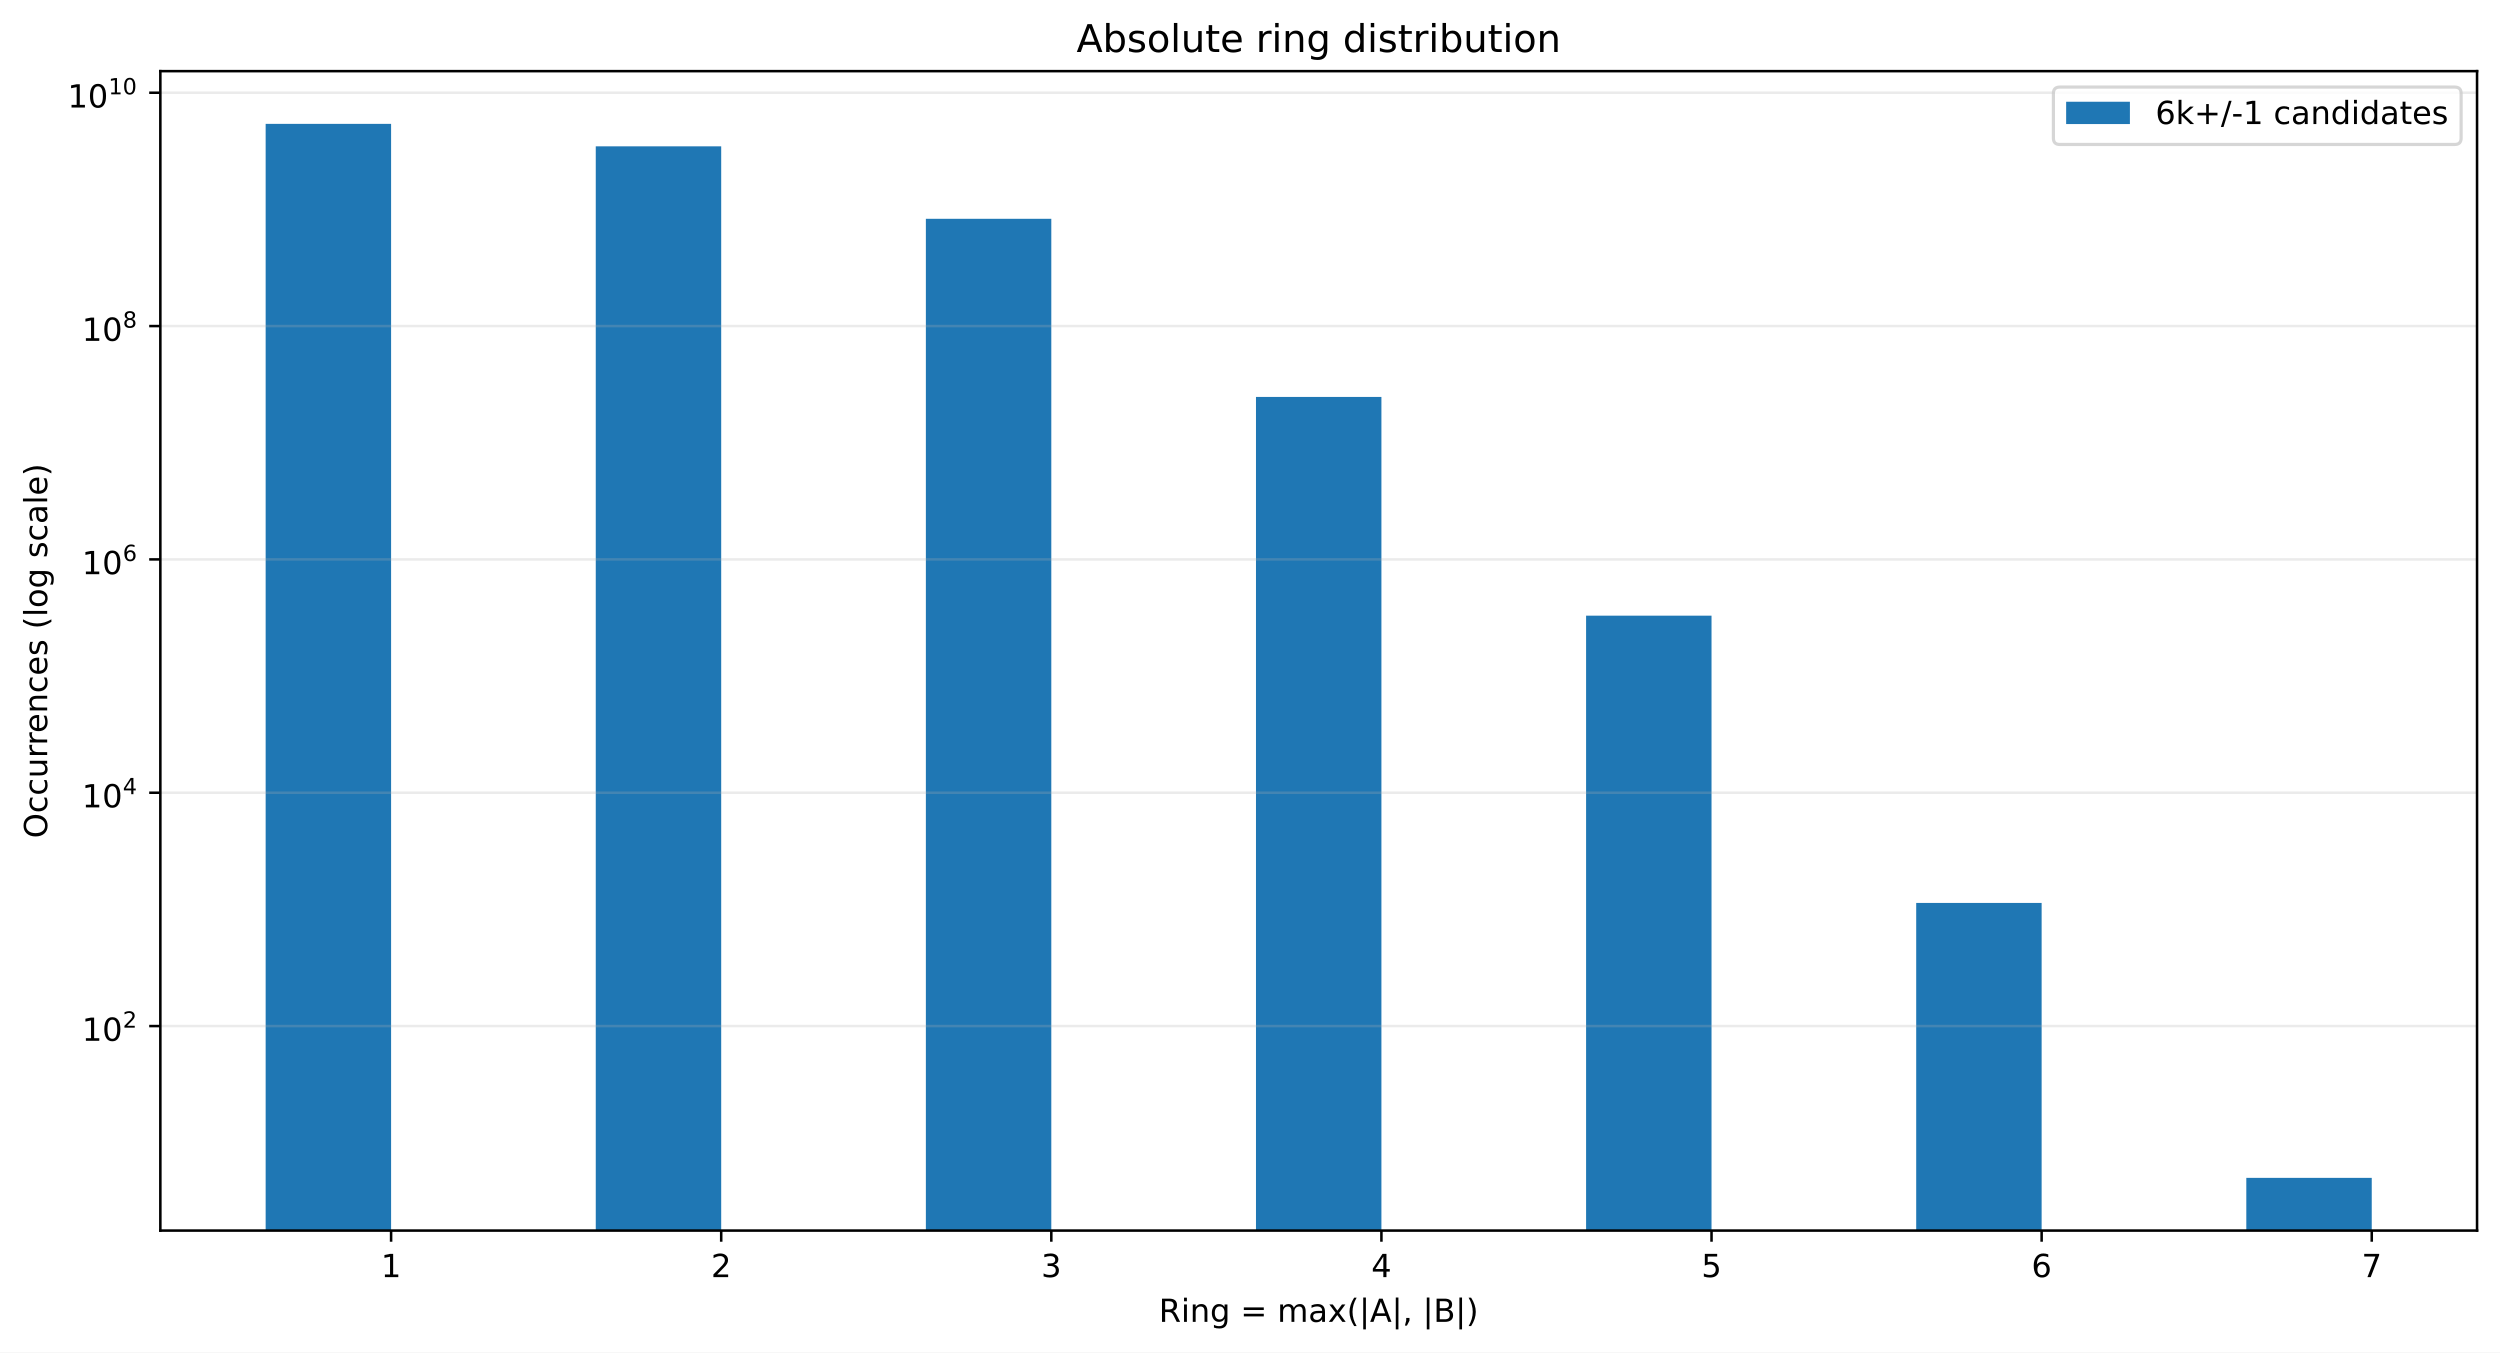
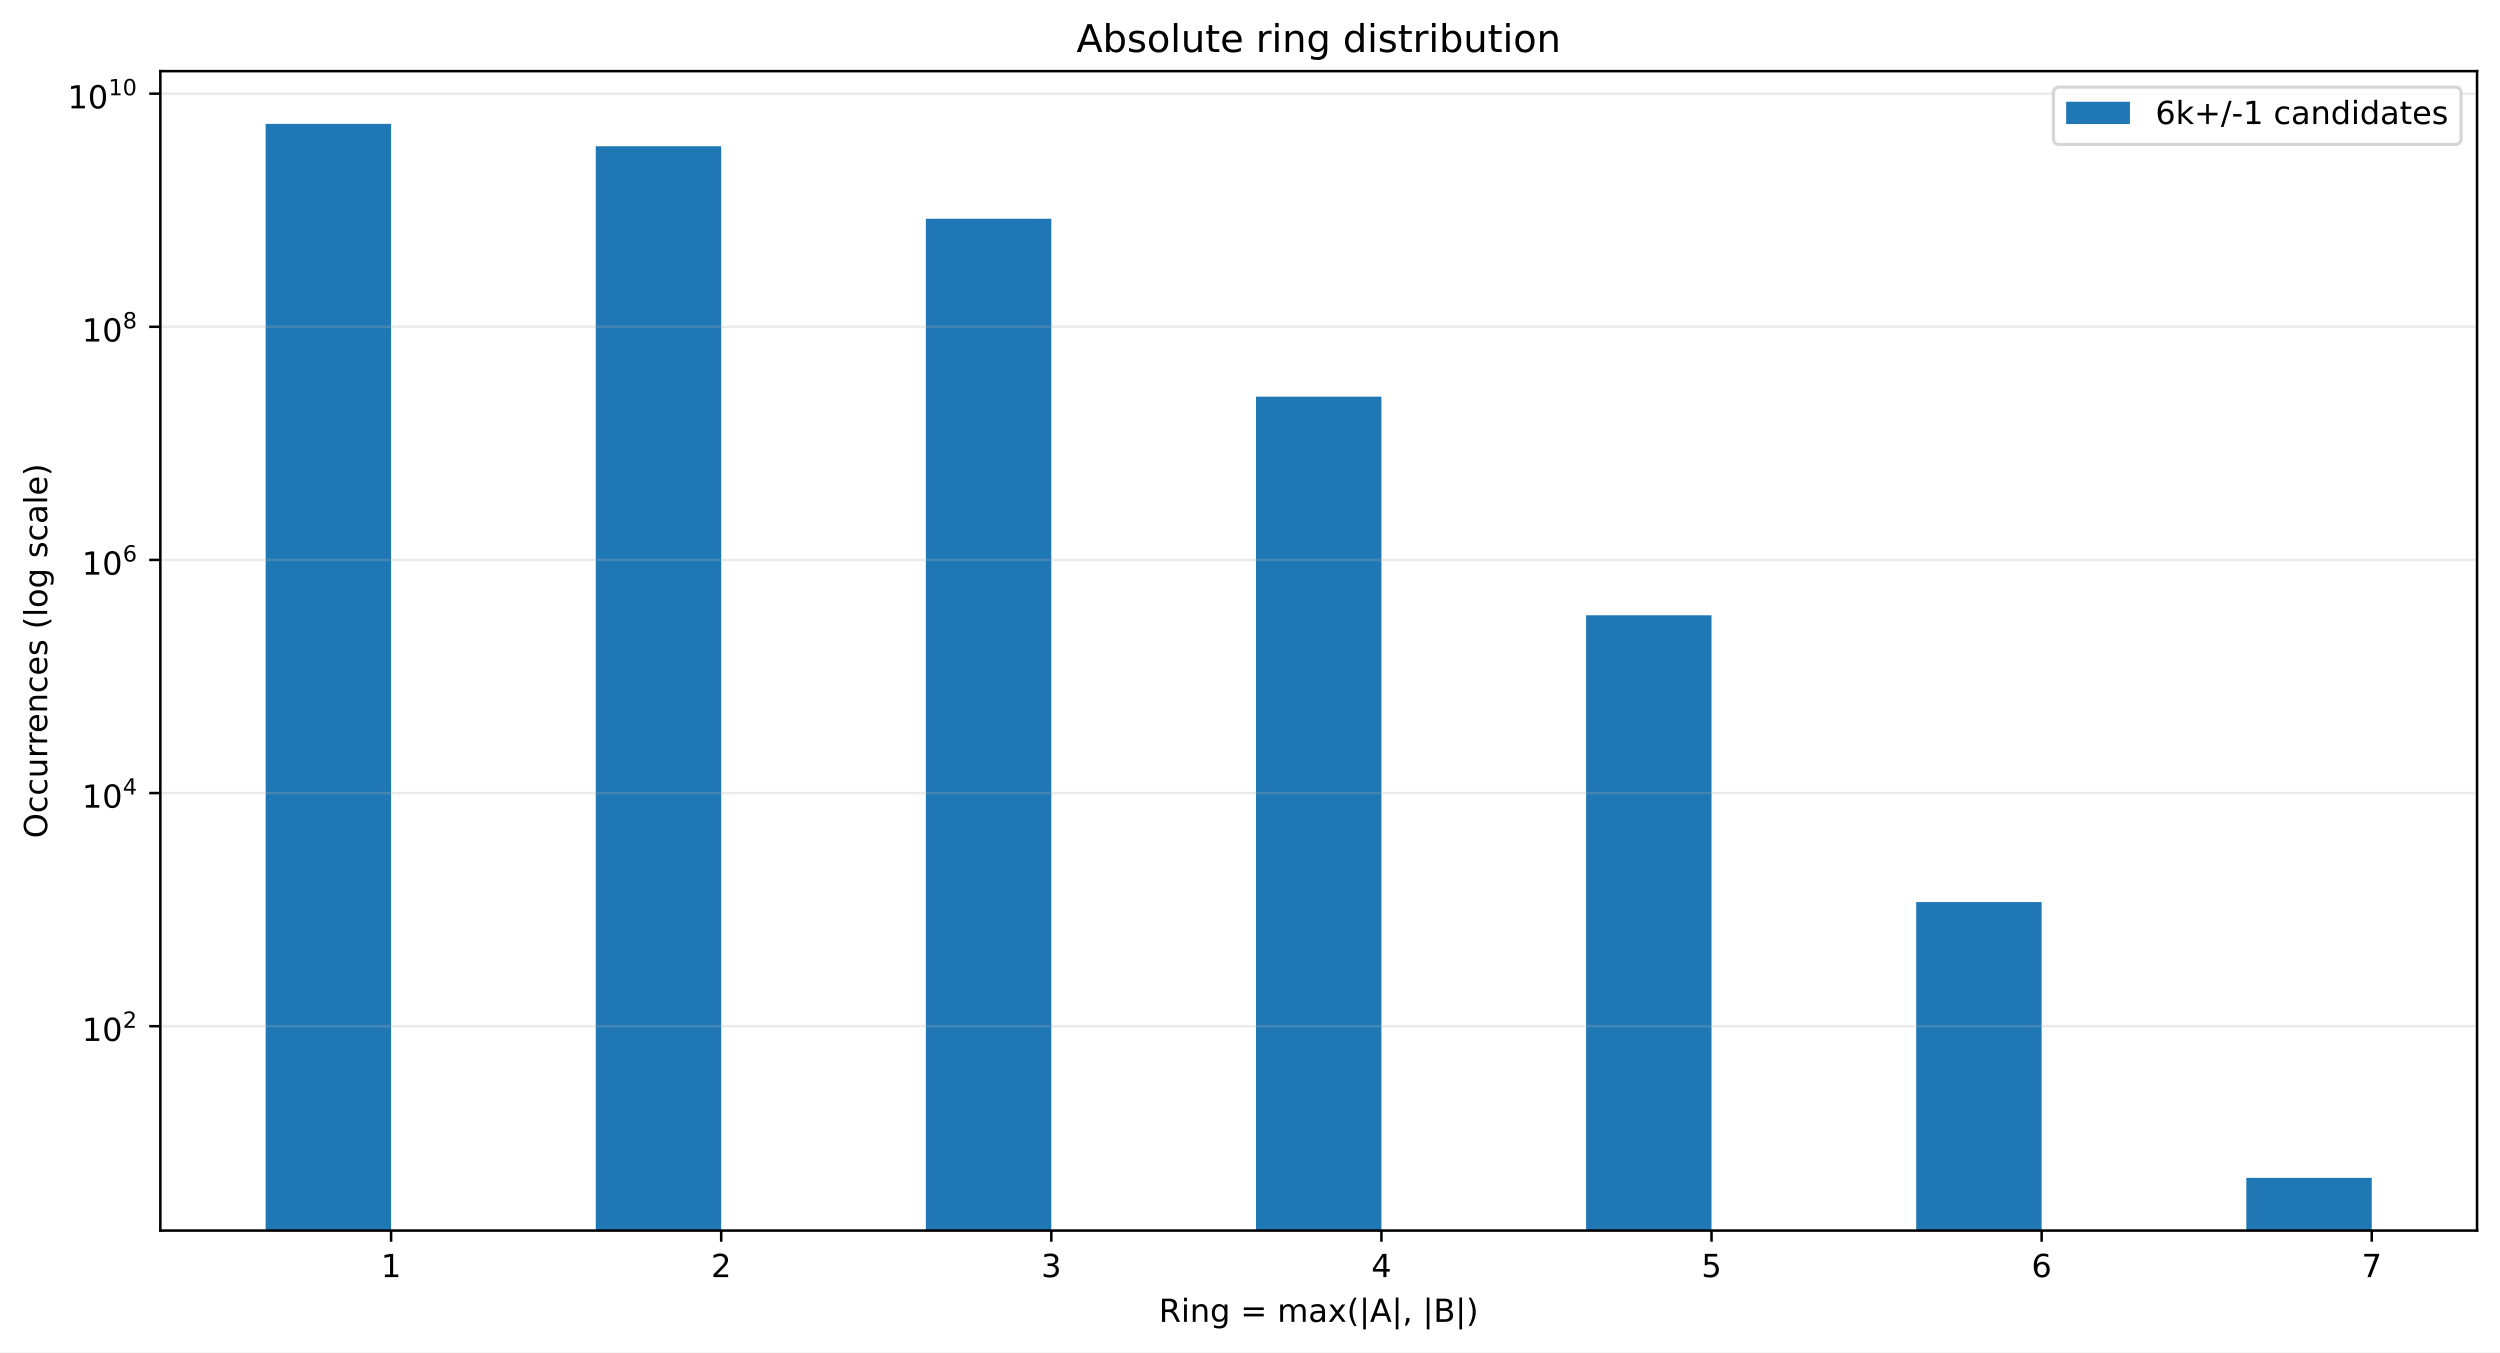
<svg xmlns="http://www.w3.org/2000/svg" xmlns:xlink="http://www.w3.org/1999/xlink" width="784.258pt" height="424.28pt" viewBox="0 0 784.258 424.28" version="1.1">
  <defs>
    <style type="text/css">*{stroke-linejoin: round; stroke-linecap: butt}</style>
  </defs>
  <g id="figure_1">
    <g id="patch_1">
      <path d="M 0 424.28  L 784.258 424.28  L 784.258 0  L 0 0  z " style="fill: #ffffff" />
    </g>
    <g id="axes_1">
      <g id="patch_2">
        <path d="M 50.301 386.036  L 777.058 386.036  L 777.058 22.318  L 50.301 22.318  z " style="fill: #ffffff" />
      </g>
      <g id="patch_3">
-         <path d="M 83.335 36993.637  L 122.687 36993.637  L 122.687 38.851  L 83.335 38.851  z " clip-path="url(#pf17347965b)" style="fill: #1f77b4" />
+         <path d="M 83.335 36962.737  L 122.687 36962.737  L 122.687 38.851  L 83.335 38.851  z " clip-path="url(#p8d87870144)" style="fill: #1f77b4" />
      </g>
      <g id="patch_4">
-         <path d="M 186.891 36993.637  L 226.243 36993.637  L 226.243 45.895  L 186.891 45.895  z " clip-path="url(#pf17347965b)" style="fill: #1f77b4" />
+         <path d="M 186.891 36962.737  L 226.243 36962.737  L 226.243 45.889  L 186.891 45.889  z " clip-path="url(#p8d87870144)" style="fill: #1f77b4" />
      </g>
      <g id="patch_5">
-         <path d="M 290.448 36993.637  L 329.799 36993.637  L 329.799 68.648  L 290.448 68.648  z " clip-path="url(#pf17347965b)" style="fill: #1f77b4" />
+         <path d="M 290.448 36962.737  L 329.799 36962.737  L 329.799 68.623  L 290.448 68.623  z " clip-path="url(#p8d87870144)" style="fill: #1f77b4" />
      </g>
      <g id="patch_6">
-         <path d="M 394.004 36993.637  L 433.355 36993.637  L 433.355 124.519  L 394.004 124.519  z " clip-path="url(#pf17347965b)" style="fill: #1f77b4" />
+         <path d="M 394.004 36962.737  L 433.355 36962.737  L 433.355 124.446  L 394.004 124.446  z " clip-path="url(#p8d87870144)" style="fill: #1f77b4" />
      </g>
      <g id="patch_7">
-         <path d="M 497.56 36993.637  L 536.912 36993.637  L 536.912 193.144  L 497.56 193.144  z " clip-path="url(#pf17347965b)" style="fill: #1f77b4" />
+         <path d="M 497.56 36962.737  L 536.912 36962.737  L 536.912 193.011  L 497.56 193.011  z " clip-path="url(#p8d87870144)" style="fill: #1f77b4" />
      </g>
      <g id="patch_8">
-         <path d="M 601.116 36993.637  L 640.468 36993.637  L 640.468 283.262  L 601.116 283.262  z " clip-path="url(#pf17347965b)" style="fill: #1f77b4" />
+         <path d="M 601.116 36962.737  L 640.468 36962.737  L 640.468 282.975  L 601.116 282.975  z " clip-path="url(#p8d87870144)" style="fill: #1f77b4" />
      </g>
      <g id="patch_9">
-         <path d="M 704.673 36993.637  L 744.024 36993.637  L 744.024 369.503  L 704.673 369.503  z " clip-path="url(#pf17347965b)" style="fill: #1f77b4" />
+         <path d="M 704.673 36962.737  L 744.024 36962.737  L 744.024 369.503  L 704.673 369.503  z " clip-path="url(#p8d87870144)" style="fill: #1f77b4" />
      </g>
      <g id="matplotlib.axis_1">
        <g id="xtick_1">
          <g id="line2d_1">
            <defs>
-               <path id="m0275ae8fc8" d="M 0 0  L 0 3.5  " style="stroke: #000000; stroke-width: 0.8" />
+               <path id="mff94acd181" d="M 0 0  L 0 3.5  " style="stroke: #000000; stroke-width: 0.8" />
            </defs>
            <g>
-               <use xlink:href="#m0275ae8fc8" x="122.687" y="386.036" style="stroke: #000000; stroke-width: 0.8" />
+               <use xlink:href="#mff94acd181" x="122.687" y="386.036" style="stroke: #000000; stroke-width: 0.8" />
            </g>
          </g>
          <g id="text_1">
            <g transform="translate(119.5053 400.6334) scale(0.1 -0.1)">
              <defs>
                <path id="DejaVuSans-14" d="M 794 531  L 1825 531  L 1825 4091  L 703 3866  L 703 4441  L 1819 4666  L 2450 4666  L 2450 531  L 3481 531  L 3481 0  L 794 0  L 794 531  z " transform="scale(0.015625)" />
              </defs>
              <use xlink:href="#DejaVuSans-14" />
            </g>
          </g>
        </g>
        <g id="xtick_2">
          <g id="line2d_2">
            <g>
-               <use xlink:href="#m0275ae8fc8" x="226.243" y="386.036" style="stroke: #000000; stroke-width: 0.8" />
+               <use xlink:href="#mff94acd181" x="226.243" y="386.036" style="stroke: #000000; stroke-width: 0.8" />
            </g>
          </g>
          <g id="text_2">
            <g transform="translate(223.0616 400.6334) scale(0.1 -0.1)">
              <defs>
                <path id="DejaVuSans-15" d="M 1228 531  L 3431 531  L 3431 0  L 469 0  L 469 531  Q 828 903 1448 1529  Q 2069 2156 2228 2338  Q 2531 2678 2651 2914  Q 2772 3150 2772 3378  Q 2772 3750 2511 3984  Q 2250 4219 1831 4219  Q 1534 4219 1204 4116  Q 875 4013 500 3803  L 500 4441  Q 881 4594 1212 4672  Q 1544 4750 1819 4750  Q 2544 4750 2975 4387  Q 3406 4025 3406 3419  Q 3406 3131 3298 2873  Q 3191 2616 2906 2266  Q 2828 2175 2409 1742  Q 1991 1309 1228 531  z " transform="scale(0.015625)" />
              </defs>
              <use xlink:href="#DejaVuSans-15" />
            </g>
          </g>
        </g>
        <g id="xtick_3">
          <g id="line2d_3">
            <g>
-               <use xlink:href="#m0275ae8fc8" x="329.799" y="386.036" style="stroke: #000000; stroke-width: 0.8" />
+               <use xlink:href="#mff94acd181" x="329.799" y="386.036" style="stroke: #000000; stroke-width: 0.8" />
            </g>
          </g>
          <g id="text_3">
            <g transform="translate(326.6178 400.6334) scale(0.1 -0.1)">
              <defs>
                <path id="DejaVuSans-16" d="M 2597 2516  Q 3050 2419 3304 2112  Q 3559 1806 3559 1356  Q 3559 666 3084 287  Q 2609 -91 1734 -91  Q 1441 -91 1130 -33  Q 819 25 488 141  L 488 750  Q 750 597 1062 519  Q 1375 441 1716 441  Q 2309 441 2620 675  Q 2931 909 2931 1356  Q 2931 1769 2642 2001  Q 2353 2234 1838 2234  L 1294 2234  L 1294 2753  L 1863 2753  Q 2328 2753 2575 2939  Q 2822 3125 2822 3475  Q 2822 3834 2567 4026  Q 2313 4219 1838 4219  Q 1578 4219 1281 4162  Q 984 4106 628 3988  L 628 4550  Q 988 4650 1302 4700  Q 1616 4750 1894 4750  Q 2613 4750 3031 4423  Q 3450 4097 3450 3541  Q 3450 3153 3228 2886  Q 3006 2619 2597 2516  z " transform="scale(0.015625)" />
              </defs>
              <use xlink:href="#DejaVuSans-16" />
            </g>
          </g>
        </g>
        <g id="xtick_4">
          <g id="line2d_4">
            <g>
-               <use xlink:href="#m0275ae8fc8" x="433.355" y="386.036" style="stroke: #000000; stroke-width: 0.8" />
+               <use xlink:href="#mff94acd181" x="433.355" y="386.036" style="stroke: #000000; stroke-width: 0.8" />
            </g>
          </g>
          <g id="text_4">
            <g transform="translate(430.174 400.6334) scale(0.1 -0.1)">
              <defs>
                <path id="DejaVuSans-17" d="M 2419 4116  L 825 1625  L 2419 1625  L 2419 4116  z M 2253 4666  L 3047 4666  L 3047 1625  L 3713 1625  L 3713 1100  L 3047 1100  L 3047 0  L 2419 0  L 2419 1100  L 313 1100  L 313 1709  L 2253 4666  z " transform="scale(0.015625)" />
              </defs>
              <use xlink:href="#DejaVuSans-17" />
            </g>
          </g>
        </g>
        <g id="xtick_5">
          <g id="line2d_5">
            <g>
-               <use xlink:href="#m0275ae8fc8" x="536.912" y="386.036" style="stroke: #000000; stroke-width: 0.8" />
+               <use xlink:href="#mff94acd181" x="536.912" y="386.036" style="stroke: #000000; stroke-width: 0.8" />
            </g>
          </g>
          <g id="text_5">
            <g transform="translate(533.7303 400.6334) scale(0.1 -0.1)">
              <defs>
                <path id="DejaVuSans-18" d="M 691 4666  L 3169 4666  L 3169 4134  L 1269 4134  L 1269 2991  Q 1406 3038 1543 3061  Q 1681 3084 1819 3084  Q 2600 3084 3056 2656  Q 3513 2228 3513 1497  Q 3513 744 3044 326  Q 2575 -91 1722 -91  Q 1428 -91 1123 -41  Q 819 9 494 109  L 494 744  Q 775 591 1075 516  Q 1375 441 1709 441  Q 2250 441 2565 725  Q 2881 1009 2881 1497  Q 2881 1984 2565 2268  Q 2250 2553 1709 2553  Q 1456 2553 1204 2497  Q 953 2441 691 2322  L 691 4666  z " transform="scale(0.015625)" />
              </defs>
              <use xlink:href="#DejaVuSans-18" />
            </g>
          </g>
        </g>
        <g id="xtick_6">
          <g id="line2d_6">
            <g>
-               <use xlink:href="#m0275ae8fc8" x="640.468" y="386.036" style="stroke: #000000; stroke-width: 0.8" />
+               <use xlink:href="#mff94acd181" x="640.468" y="386.036" style="stroke: #000000; stroke-width: 0.8" />
            </g>
          </g>
          <g id="text_6">
            <g transform="translate(637.2865 400.6334) scale(0.1 -0.1)">
              <defs>
                <path id="DejaVuSans-19" d="M 2113 2584  Q 1688 2584 1439 2293  Q 1191 2003 1191 1497  Q 1191 994 1439 701  Q 1688 409 2113 409  Q 2538 409 2786 701  Q 3034 994 3034 1497  Q 3034 2003 2786 2293  Q 2538 2584 2113 2584  z M 3366 4563  L 3366 3988  Q 3128 4100 2886 4159  Q 2644 4219 2406 4219  Q 1781 4219 1451 3797  Q 1122 3375 1075 2522  Q 1259 2794 1537 2939  Q 1816 3084 2150 3084  Q 2853 3084 3261 2657  Q 3669 2231 3669 1497  Q 3669 778 3244 343  Q 2819 -91 2113 -91  Q 1303 -91 875 529  Q 447 1150 447 2328  Q 447 3434 972 4092  Q 1497 4750 2381 4750  Q 2619 4750 2861 4703  Q 3103 4656 3366 4563  z " transform="scale(0.015625)" />
              </defs>
              <use xlink:href="#DejaVuSans-19" />
            </g>
          </g>
        </g>
        <g id="xtick_7">
          <g id="line2d_7">
            <g>
-               <use xlink:href="#m0275ae8fc8" x="744.024" y="386.036" style="stroke: #000000; stroke-width: 0.8" />
+               <use xlink:href="#mff94acd181" x="744.024" y="386.036" style="stroke: #000000; stroke-width: 0.8" />
            </g>
          </g>
          <g id="text_7">
            <g transform="translate(740.8427 400.6334) scale(0.1 -0.1)">
              <defs>
                <path id="DejaVuSans-1a" d="M 525 4666  L 3525 4666  L 3525 4397  L 1831 0  L 1172 0  L 2766 4134  L 525 4134  L 525 4666  z " transform="scale(0.015625)" />
              </defs>
              <use xlink:href="#DejaVuSans-1a" />
            </g>
          </g>
        </g>
        <g id="text_8">
          <g transform="translate(363.5437 414.678) scale(0.1 -0.1)">
            <defs>
              <path id="DejaVuSans-35" d="M 2841 2188  Q 3044 2119 3236 1894  Q 3428 1669 3622 1275  L 4263 0  L 3584 0  L 2988 1197  Q 2756 1666 2539 1819  Q 2322 1972 1947 1972  L 1259 1972  L 1259 0  L 628 0  L 628 4666  L 2053 4666  Q 2853 4666 3247 4331  Q 3641 3997 3641 3322  Q 3641 2881 3436 2590  Q 3231 2300 2841 2188  z M 1259 4147  L 1259 2491  L 2053 2491  Q 2509 2491 2742 2702  Q 2975 2913 2975 3322  Q 2975 3731 2742 3939  Q 2509 4147 2053 4147  L 1259 4147  z " transform="scale(0.015625)" />
              <path id="DejaVuSans-4c" d="M 603 3500  L 1178 3500  L 1178 0  L 603 0  L 603 3500  z M 603 4863  L 1178 4863  L 1178 4134  L 603 4134  L 603 4863  z " transform="scale(0.015625)" />
              <path id="DejaVuSans-51" d="M 3513 2113  L 3513 0  L 2938 0  L 2938 2094  Q 2938 2591 2744 2837  Q 2550 3084 2163 3084  Q 1697 3084 1428 2787  Q 1159 2491 1159 1978  L 1159 0  L 581 0  L 581 3500  L 1159 3500  L 1159 2956  Q 1366 3272 1645 3428  Q 1925 3584 2291 3584  Q 2894 3584 3203 3211  Q 3513 2838 3513 2113  z " transform="scale(0.015625)" />
              <path id="DejaVuSans-4a" d="M 2906 1791  Q 2906 2416 2648 2759  Q 2391 3103 1925 3103  Q 1463 3103 1205 2759  Q 947 2416 947 1791  Q 947 1169 1205 825  Q 1463 481 1925 481  Q 2391 481 2648 825  Q 2906 1169 2906 1791  z M 3481 434  Q 3481 -459 3084 -895  Q 2688 -1331 1869 -1331  Q 1566 -1331 1297 -1286  Q 1028 -1241 775 -1147  L 775 -588  Q 1028 -725 1275 -790  Q 1522 -856 1778 -856  Q 2344 -856 2625 -561  Q 2906 -266 2906 331  L 2906 616  Q 2728 306 2450 153  Q 2172 0 1784 0  Q 1141 0 747 490  Q 353 981 353 1791  Q 353 2603 747 3093  Q 1141 3584 1784 3584  Q 2172 3584 2450 3431  Q 2728 3278 2906 2969  L 2906 3500  L 3481 3500  L 3481 434  z " transform="scale(0.015625)" />
              <path id="DejaVuSans-3" transform="scale(0.015625)" />
              <path id="DejaVuSans-20" d="M 678 2906  L 4684 2906  L 4684 2381  L 678 2381  L 678 2906  z M 678 1631  L 4684 1631  L 4684 1100  L 678 1100  L 678 1631  z " transform="scale(0.015625)" />
              <path id="DejaVuSans-50" d="M 3328 2828  Q 3544 3216 3844 3400  Q 4144 3584 4550 3584  Q 5097 3584 5394 3201  Q 5691 2819 5691 2113  L 5691 0  L 5113 0  L 5113 2094  Q 5113 2597 4934 2840  Q 4756 3084 4391 3084  Q 3944 3084 3684 2787  Q 3425 2491 3425 1978  L 3425 0  L 2847 0  L 2847 2094  Q 2847 2600 2669 2842  Q 2491 3084 2119 3084  Q 1678 3084 1418 2786  Q 1159 2488 1159 1978  L 1159 0  L 581 0  L 581 3500  L 1159 3500  L 1159 2956  Q 1356 3278 1631 3431  Q 1906 3584 2284 3584  Q 2666 3584 2933 3390  Q 3200 3197 3328 2828  z " transform="scale(0.015625)" />
              <path id="DejaVuSans-44" d="M 2194 1759  Q 1497 1759 1228 1600  Q 959 1441 959 1056  Q 959 750 1161 570  Q 1363 391 1709 391  Q 2188 391 2477 730  Q 2766 1069 2766 1631  L 2766 1759  L 2194 1759  z M 3341 1997  L 3341 0  L 2766 0  L 2766 531  Q 2569 213 2275 61  Q 1981 -91 1556 -91  Q 1019 -91 701 211  Q 384 513 384 1019  Q 384 1609 779 1909  Q 1175 2209 1959 2209  L 2766 2209  L 2766 2266  Q 2766 2663 2505 2880  Q 2244 3097 1772 3097  Q 1472 3097 1187 3025  Q 903 2953 641 2809  L 641 3341  Q 956 3463 1253 3523  Q 1550 3584 1831 3584  Q 2591 3584 2966 3190  Q 3341 2797 3341 1997  z " transform="scale(0.015625)" />
              <path id="DejaVuSans-5b" d="M 3513 3500  L 2247 1797  L 3578 0  L 2900 0  L 1881 1375  L 863 0  L 184 0  L 1544 1831  L 300 3500  L 978 3500  L 1906 2253  L 2834 3500  L 3513 3500  z " transform="scale(0.015625)" />
              <path id="DejaVuSans-b" d="M 1984 4856  Q 1566 4138 1362 3434  Q 1159 2731 1159 2009  Q 1159 1288 1364 580  Q 1569 -128 1984 -844  L 1484 -844  Q 1016 -109 783 600  Q 550 1309 550 2009  Q 550 2706 781 3412  Q 1013 4119 1484 4856  L 1984 4856  z " transform="scale(0.015625)" />
              <path id="DejaVuSans-5f" d="M 1344 4891  L 1344 -1509  L 813 -1509  L 813 4891  L 1344 4891  z " transform="scale(0.015625)" />
              <path id="DejaVuSans-24" d="M 2188 4044  L 1331 1722  L 3047 1722  L 2188 4044  z M 1831 4666  L 2547 4666  L 4325 0  L 3669 0  L 3244 1197  L 1141 1197  L 716 0  L 50 0  L 1831 4666  z " transform="scale(0.015625)" />
              <path id="DejaVuSans-f" d="M 750 794  L 1409 794  L 1409 256  L 897 -744  L 494 -744  L 750 256  L 750 794  z " transform="scale(0.015625)" />
              <path id="DejaVuSans-25" d="M 1259 2228  L 1259 519  L 2272 519  Q 2781 519 3026 730  Q 3272 941 3272 1375  Q 3272 1813 3026 2020  Q 2781 2228 2272 2228  L 1259 2228  z M 1259 4147  L 1259 2741  L 2194 2741  Q 2656 2741 2882 2914  Q 3109 3088 3109 3444  Q 3109 3797 2882 3972  Q 2656 4147 2194 4147  L 1259 4147  z M 628 4666  L 2241 4666  Q 2963 4666 3353 4366  Q 3744 4066 3744 3513  Q 3744 3084 3544 2831  Q 3344 2578 2956 2516  Q 3422 2416 3680 2098  Q 3938 1781 3938 1306  Q 3938 681 3513 340  Q 3088 0 2303 0  L 628 0  L 628 4666  z " transform="scale(0.015625)" />
              <path id="DejaVuSans-c" d="M 513 4856  L 1013 4856  Q 1481 4119 1714 3412  Q 1947 2706 1947 2009  Q 1947 1309 1714 600  Q 1481 -109 1013 -844  L 513 -844  Q 928 -128 1133 580  Q 1338 1288 1338 2009  Q 1338 2731 1133 3434  Q 928 4138 513 4856  z " transform="scale(0.015625)" />
            </defs>
            <use xlink:href="#DejaVuSans-35" />
            <use xlink:href="#DejaVuSans-4c" transform="translate(69.48438 0)" />
            <use xlink:href="#DejaVuSans-51" transform="translate(97.26562 0)" />
            <use xlink:href="#DejaVuSans-4a" transform="translate(160.6406 0)" />
            <use xlink:href="#DejaVuSans-3" transform="translate(224.125 0)" />
            <use xlink:href="#DejaVuSans-20" transform="translate(255.9062 0)" />
            <use xlink:href="#DejaVuSans-3" transform="translate(339.7031 0)" />
            <use xlink:href="#DejaVuSans-50" transform="translate(371.4844 0)" />
            <use xlink:href="#DejaVuSans-44" transform="translate(468.8906 0)" />
            <use xlink:href="#DejaVuSans-5b" transform="translate(530.1719 0)" />
            <use xlink:href="#DejaVuSans-b" transform="translate(589.3594 0)" />
            <use xlink:href="#DejaVuSans-5f" transform="translate(628.375 0)" />
            <use xlink:href="#DejaVuSans-24" transform="translate(662.0625 0)" />
            <use xlink:href="#DejaVuSans-5f" transform="translate(730.4688 0)" />
            <use xlink:href="#DejaVuSans-f" transform="translate(764.1562 0)" />
            <use xlink:href="#DejaVuSans-3" transform="translate(795.9375 0)" />
            <use xlink:href="#DejaVuSans-5f" transform="translate(827.7188 0)" />
            <use xlink:href="#DejaVuSans-25" transform="translate(861.4062 0)" />
            <use xlink:href="#DejaVuSans-5f" transform="translate(930.0156 0)" />
            <use xlink:href="#DejaVuSans-c" transform="translate(963.7031 0)" />
          </g>
        </g>
      </g>
      <g id="matplotlib.axis_2">
        <g id="ytick_1">
          <g id="line2d_8">
-             <path d="M 50.301 321.887  L 777.058 321.887  " clip-path="url(#pf17347965b)" style="fill: none; stroke: #b0b0b0; stroke-opacity: 0.25; stroke-width: 0.8; stroke-linecap: square" />
+             <path d="M 50.301 321.928  L 777.058 321.928  " clip-path="url(#p8d87870144)" style="fill: none; stroke: #b0b0b0; stroke-opacity: 0.25; stroke-width: 0.8; stroke-linecap: square" />
          </g>
          <g id="line2d_9">
            <defs>
-               <path id="mc6b2e96358" d="M 0 0  L -3.5 0  " style="stroke: #000000; stroke-width: 0.8" />
+               <path id="ma111808053" d="M 0 0  L -3.5 0  " style="stroke: #000000; stroke-width: 0.8" />
            </defs>
            <g>
-               <use xlink:href="#mc6b2e96358" x="50.301" y="321.887" style="stroke: #000000; stroke-width: 0.8" />
+               <use xlink:href="#ma111808053" x="50.301" y="321.928" style="stroke: #000000; stroke-width: 0.8" />
            </g>
          </g>
          <g id="text_9">
-             <g transform="translate(25.70078 326.5873) scale(0.1 -0.1)">
+             <g transform="translate(25.70078 326.6275) scale(0.1 -0.1)">
              <defs>
                <path id="DejaVuSans-13" d="M 2034 4250  Q 1547 4250 1301 3770  Q 1056 3291 1056 2328  Q 1056 1369 1301 889  Q 1547 409 2034 409  Q 2525 409 2770 889  Q 3016 1369 3016 2328  Q 3016 3291 2770 3770  Q 2525 4250 2034 4250  z M 2034 4750  Q 2819 4750 3233 4129  Q 3647 3509 3647 2328  Q 3647 1150 3233 529  Q 2819 -91 2034 -91  Q 1250 -91 836 529  Q 422 1150 422 2328  Q 422 3509 836 4129  Q 1250 4750 2034 4750  z " transform="scale(0.015625)" />
              </defs>
              <use xlink:href="#DejaVuSans-14" transform="translate(0 0.746875)" />
              <use xlink:href="#DejaVuSans-13" transform="translate(63.62305 0.746875)" />
              <use xlink:href="#DejaVuSans-15" transform="translate(128.2031 42.04688) scale(0.7)" />
            </g>
          </g>
        </g>
        <g id="ytick_2">
          <g id="line2d_10">
-             <path d="M 50.301 248.69  L 777.058 248.69  " clip-path="url(#pf17347965b)" style="fill: none; stroke: #b0b0b0; stroke-opacity: 0.25; stroke-width: 0.8; stroke-linecap: square" />
+             <path d="M 50.301 248.792  L 777.058 248.792  " clip-path="url(#p8d87870144)" style="fill: none; stroke: #b0b0b0; stroke-opacity: 0.25; stroke-width: 0.8; stroke-linecap: square" />
          </g>
          <g id="line2d_11">
            <g>
-               <use xlink:href="#mc6b2e96358" x="50.301" y="248.69" style="stroke: #000000; stroke-width: 0.8" />
+               <use xlink:href="#ma111808053" x="50.301" y="248.792" style="stroke: #000000; stroke-width: 0.8" />
            </g>
          </g>
          <g id="text_10">
-             <g transform="translate(25.70078 253.3402) scale(0.1 -0.1)">
+             <g transform="translate(25.70078 253.4422) scale(0.1 -0.1)">
              <use xlink:href="#DejaVuSans-14" transform="translate(0 0.665625)" />
              <use xlink:href="#DejaVuSans-13" transform="translate(63.62305 0.665625)" />
              <use xlink:href="#DejaVuSans-17" transform="translate(128.2031 41.96563) scale(0.7)" />
            </g>
          </g>
        </g>
        <g id="ytick_3">
          <g id="line2d_12">
-             <path d="M 50.301 175.493  L 777.058 175.493  " clip-path="url(#pf17347965b)" style="fill: none; stroke: #b0b0b0; stroke-opacity: 0.25; stroke-width: 0.8; stroke-linecap: square" />
+             <path d="M 50.301 175.657  L 777.058 175.657  " clip-path="url(#p8d87870144)" style="fill: none; stroke: #b0b0b0; stroke-opacity: 0.25; stroke-width: 0.8; stroke-linecap: square" />
          </g>
          <g id="line2d_13">
            <g>
-               <use xlink:href="#mc6b2e96358" x="50.301" y="175.493" style="stroke: #000000; stroke-width: 0.8" />
+               <use xlink:href="#ma111808053" x="50.301" y="175.657" style="stroke: #000000; stroke-width: 0.8" />
            </g>
          </g>
          <g id="text_11">
-             <g transform="translate(25.70078 180.1931) scale(0.1 -0.1)">
+             <g transform="translate(25.70078 180.3568) scale(0.1 -0.1)">
              <use xlink:href="#DejaVuSans-14" transform="translate(0 0.746875)" />
              <use xlink:href="#DejaVuSans-13" transform="translate(63.62305 0.746875)" />
              <use xlink:href="#DejaVuSans-19" transform="translate(128.2031 42.04688) scale(0.7)" />
            </g>
          </g>
        </g>
        <g id="ytick_4">
          <g id="line2d_14">
-             <path d="M 50.301 102.296  L 777.058 102.296  " clip-path="url(#pf17347965b)" style="fill: none; stroke: #b0b0b0; stroke-opacity: 0.25; stroke-width: 0.8; stroke-linecap: square" />
+             <path d="M 50.301 102.521  L 777.058 102.521  " clip-path="url(#p8d87870144)" style="fill: none; stroke: #b0b0b0; stroke-opacity: 0.25; stroke-width: 0.8; stroke-linecap: square" />
          </g>
          <g id="line2d_15">
            <g>
-               <use xlink:href="#mc6b2e96358" x="50.301" y="102.296" style="stroke: #000000; stroke-width: 0.8" />
+               <use xlink:href="#ma111808053" x="50.301" y="102.521" style="stroke: #000000; stroke-width: 0.8" />
            </g>
          </g>
          <g id="text_12">
-             <g transform="translate(25.70078 106.996) scale(0.1 -0.1)">
+             <g transform="translate(25.70078 107.2215) scale(0.1 -0.1)">
              <defs>
                <path id="DejaVuSans-1b" d="M 2034 2216  Q 1584 2216 1326 1975  Q 1069 1734 1069 1313  Q 1069 891 1326 650  Q 1584 409 2034 409  Q 2484 409 2743 651  Q 3003 894 3003 1313  Q 3003 1734 2745 1975  Q 2488 2216 2034 2216  z M 1403 2484  Q 997 2584 770 2862  Q 544 3141 544 3541  Q 544 4100 942 4425  Q 1341 4750 2034 4750  Q 2731 4750 3128 4425  Q 3525 4100 3525 3541  Q 3525 3141 3298 2862  Q 3072 2584 2669 2484  Q 3125 2378 3379 2068  Q 3634 1759 3634 1313  Q 3634 634 3220 271  Q 2806 -91 2034 -91  Q 1263 -91 848 271  Q 434 634 434 1313  Q 434 1759 690 2068  Q 947 2378 1403 2484  z M 1172 3481  Q 1172 3119 1398 2916  Q 1625 2713 2034 2713  Q 2441 2713 2670 2916  Q 2900 3119 2900 3481  Q 2900 3844 2670 4047  Q 2441 4250 2034 4250  Q 1625 4250 1398 4047  Q 1172 3844 1172 3481  z " transform="scale(0.015625)" />
              </defs>
              <use xlink:href="#DejaVuSans-14" transform="translate(0 0.746875)" />
              <use xlink:href="#DejaVuSans-13" transform="translate(63.62305 0.746875)" />
              <use xlink:href="#DejaVuSans-1b" transform="translate(128.2031 42.04688) scale(0.7)" />
            </g>
          </g>
        </g>
        <g id="ytick_5">
          <g id="line2d_16">
-             <path d="M 50.301 29.099  L 777.058 29.099  " clip-path="url(#pf17347965b)" style="fill: none; stroke: #b0b0b0; stroke-opacity: 0.25; stroke-width: 0.8; stroke-linecap: square" />
+             <path d="M 50.301 29.386  L 777.058 29.386  " clip-path="url(#p8d87870144)" style="fill: none; stroke: #b0b0b0; stroke-opacity: 0.25; stroke-width: 0.8; stroke-linecap: square" />
          </g>
          <g id="line2d_17">
            <g>
-               <use xlink:href="#mc6b2e96358" x="50.301" y="29.099" style="stroke: #000000; stroke-width: 0.8" />
+               <use xlink:href="#ma111808053" x="50.301" y="29.386" style="stroke: #000000; stroke-width: 0.8" />
            </g>
          </g>
          <g id="text_13">
-             <g transform="translate(21.20078 33.79892) scale(0.1 -0.1)">
+             <g transform="translate(21.20078 34.08613) scale(0.1 -0.1)">
              <use xlink:href="#DejaVuSans-14" transform="translate(0 0.746875)" />
              <use xlink:href="#DejaVuSans-13" transform="translate(63.62305 0.746875)" />
              <use xlink:href="#DejaVuSans-14" transform="translate(128.2031 42.04688) scale(0.7)" />
              <use xlink:href="#DejaVuSans-13" transform="translate(172.7393 42.04688) scale(0.7)" />
            </g>
          </g>
        </g>
        <g id="text_14">
          <g transform="translate(14.79844 262.9551) rotate(-90) scale(0.1 -0.1)">
            <defs>
              <path id="DejaVuSans-32" d="M 2522 4238  Q 1834 4238 1429 3725  Q 1025 3213 1025 2328  Q 1025 1447 1429 934  Q 1834 422 2522 422  Q 3209 422 3611 934  Q 4013 1447 4013 2328  Q 4013 3213 3611 3725  Q 3209 4238 2522 4238  z M 2522 4750  Q 3503 4750 4090 4092  Q 4678 3434 4678 2328  Q 4678 1225 4090 567  Q 3503 -91 2522 -91  Q 1538 -91 948 565  Q 359 1222 359 2328  Q 359 3434 948 4092  Q 1538 4750 2522 4750  z " transform="scale(0.015625)" />
              <path id="DejaVuSans-46" d="M 3122 3366  L 3122 2828  Q 2878 2963 2633 3030  Q 2388 3097 2138 3097  Q 1578 3097 1268 2742  Q 959 2388 959 1747  Q 959 1106 1268 751  Q 1578 397 2138 397  Q 2388 397 2633 464  Q 2878 531 3122 666  L 3122 134  Q 2881 22 2623 -34  Q 2366 -91 2075 -91  Q 1284 -91 818 406  Q 353 903 353 1747  Q 353 2603 823 3093  Q 1294 3584 2113 3584  Q 2378 3584 2631 3529  Q 2884 3475 3122 3366  z " transform="scale(0.015625)" />
              <path id="DejaVuSans-58" d="M 544 1381  L 544 3500  L 1119 3500  L 1119 1403  Q 1119 906 1312 657  Q 1506 409 1894 409  Q 2359 409 2629 706  Q 2900 1003 2900 1516  L 2900 3500  L 3475 3500  L 3475 0  L 2900 0  L 2900 538  Q 2691 219 2414 64  Q 2138 -91 1772 -91  Q 1169 -91 856 284  Q 544 659 544 1381  z M 1991 3584  L 1991 3584  z " transform="scale(0.015625)" />
              <path id="DejaVuSans-55" d="M 2631 2963  Q 2534 3019 2420 3045  Q 2306 3072 2169 3072  Q 1681 3072 1420 2755  Q 1159 2438 1159 1844  L 1159 0  L 581 0  L 581 3500  L 1159 3500  L 1159 2956  Q 1341 3275 1631 3429  Q 1922 3584 2338 3584  Q 2397 3584 2469 3576  Q 2541 3569 2628 3553  L 2631 2963  z " transform="scale(0.015625)" />
              <path id="DejaVuSans-48" d="M 3597 1894  L 3597 1613  L 953 1613  Q 991 1019 1311 708  Q 1631 397 2203 397  Q 2534 397 2845 478  Q 3156 559 3463 722  L 3463 178  Q 3153 47 2828 -22  Q 2503 -91 2169 -91  Q 1331 -91 842 396  Q 353 884 353 1716  Q 353 2575 817 3079  Q 1281 3584 2069 3584  Q 2775 3584 3186 3129  Q 3597 2675 3597 1894  z M 3022 2063  Q 3016 2534 2758 2815  Q 2500 3097 2075 3097  Q 1594 3097 1305 2825  Q 1016 2553 972 2059  L 3022 2063  z " transform="scale(0.015625)" />
              <path id="DejaVuSans-56" d="M 2834 3397  L 2834 2853  Q 2591 2978 2328 3040  Q 2066 3103 1784 3103  Q 1356 3103 1142 2972  Q 928 2841 928 2578  Q 928 2378 1081 2264  Q 1234 2150 1697 2047  L 1894 2003  Q 2506 1872 2764 1633  Q 3022 1394 3022 966  Q 3022 478 2636 193  Q 2250 -91 1575 -91  Q 1294 -91 989 -36  Q 684 19 347 128  L 347 722  Q 666 556 975 473  Q 1284 391 1588 391  Q 1994 391 2212 530  Q 2431 669 2431 922  Q 2431 1156 2273 1281  Q 2116 1406 1581 1522  L 1381 1569  Q 847 1681 609 1914  Q 372 2147 372 2553  Q 372 3047 722 3315  Q 1072 3584 1716 3584  Q 2034 3584 2315 3537  Q 2597 3491 2834 3397  z " transform="scale(0.015625)" />
              <path id="DejaVuSans-4f" d="M 603 4863  L 1178 4863  L 1178 0  L 603 0  L 603 4863  z " transform="scale(0.015625)" />
              <path id="DejaVuSans-52" d="M 1959 3097  Q 1497 3097 1228 2736  Q 959 2375 959 1747  Q 959 1119 1226 758  Q 1494 397 1959 397  Q 2419 397 2687 759  Q 2956 1122 2956 1747  Q 2956 2369 2687 2733  Q 2419 3097 1959 3097  z M 1959 3584  Q 2709 3584 3137 3096  Q 3566 2609 3566 1747  Q 3566 888 3137 398  Q 2709 -91 1959 -91  Q 1206 -91 779 398  Q 353 888 353 1747  Q 353 2609 779 3096  Q 1206 3584 1959 3584  z " transform="scale(0.015625)" />
            </defs>
            <use xlink:href="#DejaVuSans-32" />
            <use xlink:href="#DejaVuSans-46" transform="translate(78.71875 0)" />
            <use xlink:href="#DejaVuSans-46" transform="translate(133.7031 0)" />
            <use xlink:href="#DejaVuSans-58" transform="translate(188.6875 0)" />
            <use xlink:href="#DejaVuSans-55" transform="translate(252.0625 0)" />
            <use xlink:href="#DejaVuSans-55" transform="translate(291.4219 0)" />
            <use xlink:href="#DejaVuSans-48" transform="translate(330.3281 0)" />
            <use xlink:href="#DejaVuSans-51" transform="translate(391.8594 0)" />
            <use xlink:href="#DejaVuSans-46" transform="translate(455.2344 0)" />
            <use xlink:href="#DejaVuSans-48" transform="translate(510.2188 0)" />
            <use xlink:href="#DejaVuSans-56" transform="translate(571.75 0)" />
            <use xlink:href="#DejaVuSans-3" transform="translate(623.8438 0)" />
            <use xlink:href="#DejaVuSans-b" transform="translate(655.625 0)" />
            <use xlink:href="#DejaVuSans-4f" transform="translate(694.6406 0)" />
            <use xlink:href="#DejaVuSans-52" transform="translate(722.4219 0)" />
            <use xlink:href="#DejaVuSans-4a" transform="translate(783.6094 0)" />
            <use xlink:href="#DejaVuSans-3" transform="translate(847.0938 0)" />
            <use xlink:href="#DejaVuSans-56" transform="translate(878.875 0)" />
            <use xlink:href="#DejaVuSans-46" transform="translate(930.9688 0)" />
            <use xlink:href="#DejaVuSans-44" transform="translate(985.9531 0)" />
            <use xlink:href="#DejaVuSans-4f" transform="translate(1047.234 0)" />
            <use xlink:href="#DejaVuSans-48" transform="translate(1075.016 0)" />
            <use xlink:href="#DejaVuSans-c" transform="translate(1136.547 0)" />
          </g>
        </g>
      </g>
      <g id="patch_10">
        <path d="M 50.301 386.036  L 50.301 22.318  " style="fill: none; stroke: #000000; stroke-width: 0.8; stroke-linejoin: miter; stroke-linecap: square" />
      </g>
      <g id="patch_11">
        <path d="M 777.058 386.036  L 777.058 22.318  " style="fill: none; stroke: #000000; stroke-width: 0.8; stroke-linejoin: miter; stroke-linecap: square" />
      </g>
      <g id="patch_12">
        <path d="M 50.301 386.036  L 777.058 386.036  " style="fill: none; stroke: #000000; stroke-width: 0.8; stroke-linejoin: miter; stroke-linecap: square" />
      </g>
      <g id="patch_13">
        <path d="M 50.301 22.318  L 777.058 22.318  " style="fill: none; stroke: #000000; stroke-width: 0.8; stroke-linejoin: miter; stroke-linecap: square" />
      </g>
      <g id="text_15">
        <g transform="translate(337.7055 16.31812) scale(0.12 -0.12)">
          <defs>
            <path id="DejaVuSans-45" d="M 3116 1747  Q 3116 2381 2855 2742  Q 2594 3103 2138 3103  Q 1681 3103 1420 2742  Q 1159 2381 1159 1747  Q 1159 1113 1420 752  Q 1681 391 2138 391  Q 2594 391 2855 752  Q 3116 1113 3116 1747  z M 1159 2969  Q 1341 3281 1617 3432  Q 1894 3584 2278 3584  Q 2916 3584 3314 3078  Q 3713 2572 3713 1747  Q 3713 922 3314 415  Q 2916 -91 2278 -91  Q 1894 -91 1617 61  Q 1341 213 1159 525  L 1159 0  L 581 0  L 581 4863  L 1159 4863  L 1159 2969  z " transform="scale(0.015625)" />
            <path id="DejaVuSans-57" d="M 1172 4494  L 1172 3500  L 2356 3500  L 2356 3053  L 1172 3053  L 1172 1153  Q 1172 725 1289 603  Q 1406 481 1766 481  L 2356 481  L 2356 0  L 1766 0  Q 1100 0 847 248  Q 594 497 594 1153  L 594 3053  L 172 3053  L 172 3500  L 594 3500  L 594 4494  L 1172 4494  z " transform="scale(0.015625)" />
            <path id="DejaVuSans-47" d="M 2906 2969  L 2906 4863  L 3481 4863  L 3481 0  L 2906 0  L 2906 525  Q 2725 213 2448 61  Q 2172 -91 1784 -91  Q 1150 -91 751 415  Q 353 922 353 1747  Q 353 2572 751 3078  Q 1150 3584 1784 3584  Q 2172 3584 2448 3432  Q 2725 3281 2906 2969  z M 947 1747  Q 947 1113 1208 752  Q 1469 391 1925 391  Q 2381 391 2643 752  Q 2906 1113 2906 1747  Q 2906 2381 2643 2742  Q 2381 3103 1925 3103  Q 1469 3103 1208 2742  Q 947 2381 947 1747  z " transform="scale(0.015625)" />
          </defs>
          <use xlink:href="#DejaVuSans-24" />
          <use xlink:href="#DejaVuSans-45" transform="translate(68.40625 0)" />
          <use xlink:href="#DejaVuSans-56" transform="translate(131.8906 0)" />
          <use xlink:href="#DejaVuSans-52" transform="translate(183.9844 0)" />
          <use xlink:href="#DejaVuSans-4f" transform="translate(245.1719 0)" />
          <use xlink:href="#DejaVuSans-58" transform="translate(272.9531 0)" />
          <use xlink:href="#DejaVuSans-57" transform="translate(336.3281 0)" />
          <use xlink:href="#DejaVuSans-48" transform="translate(375.5312 0)" />
          <use xlink:href="#DejaVuSans-3" transform="translate(437.0625 0)" />
          <use xlink:href="#DejaVuSans-55" transform="translate(468.8438 0)" />
          <use xlink:href="#DejaVuSans-4c" transform="translate(509.9531 0)" />
          <use xlink:href="#DejaVuSans-51" transform="translate(537.7344 0)" />
          <use xlink:href="#DejaVuSans-4a" transform="translate(601.1094 0)" />
          <use xlink:href="#DejaVuSans-3" transform="translate(664.5938 0)" />
          <use xlink:href="#DejaVuSans-47" transform="translate(696.375 0)" />
          <use xlink:href="#DejaVuSans-4c" transform="translate(759.8594 0)" />
          <use xlink:href="#DejaVuSans-56" transform="translate(787.6406 0)" />
          <use xlink:href="#DejaVuSans-57" transform="translate(839.7344 0)" />
          <use xlink:href="#DejaVuSans-55" transform="translate(878.9375 0)" />
          <use xlink:href="#DejaVuSans-4c" transform="translate(920.0469 0)" />
          <use xlink:href="#DejaVuSans-45" transform="translate(947.8281 0)" />
          <use xlink:href="#DejaVuSans-58" transform="translate(1011.312 0)" />
          <use xlink:href="#DejaVuSans-57" transform="translate(1074.688 0)" />
          <use xlink:href="#DejaVuSans-4c" transform="translate(1113.891 0)" />
          <use xlink:href="#DejaVuSans-52" transform="translate(1141.672 0)" />
          <use xlink:href="#DejaVuSans-51" transform="translate(1202.859 0)" />
        </g>
      </g>
      <g id="legend_1">
        <g id="patch_14">
          <path d="M 646.158 45.319  L 770.058 45.319  Q 772.058 45.319 772.058 43.319  L 772.058 29.318  Q 772.058 27.318 770.058 27.318  L 646.158 27.318  Q 644.158 27.318 644.158 29.318  L 644.158 43.319  Q 644.158 45.319 646.158 45.319  z " style="fill: #ffffff; opacity: 0.8; stroke: #cccccc; stroke-linejoin: miter" />
        </g>
        <g id="patch_15">
          <path d="M 648.158 38.917  L 668.158 38.917  L 668.158 31.917  L 648.158 31.917  z " style="fill: #1f77b4" />
        </g>
        <g id="text_16">
          <g transform="translate(676.1584 38.91656) scale(0.1 -0.1)">
            <defs>
              <path id="DejaVuSans-4e" d="M 581 4863  L 1159 4863  L 1159 1991  L 2875 3500  L 3609 3500  L 1753 1863  L 3688 0  L 2938 0  L 1159 1709  L 1159 0  L 581 0  L 581 4863  z " transform="scale(0.015625)" />
              <path id="DejaVuSans-e" d="M 2944 4013  L 2944 2272  L 4684 2272  L 4684 1741  L 2944 1741  L 2944 0  L 2419 0  L 2419 1741  L 678 1741  L 678 2272  L 2419 2272  L 2419 4013  L 2944 4013  z " transform="scale(0.015625)" />
              <path id="DejaVuSans-12" d="M 1625 4666  L 2156 4666  L 531 -594  L 0 -594  L 1625 4666  z " transform="scale(0.015625)" />
              <path id="DejaVuSans-10" d="M 313 2009  L 1997 2009  L 1997 1497  L 313 1497  L 313 2009  z " transform="scale(0.015625)" />
            </defs>
            <use xlink:href="#DejaVuSans-19" />
            <use xlink:href="#DejaVuSans-4e" transform="translate(63.625 0)" />
            <use xlink:href="#DejaVuSans-e" transform="translate(121.5312 0)" />
            <use xlink:href="#DejaVuSans-12" transform="translate(205.3281 0)" />
            <use xlink:href="#DejaVuSans-10" transform="translate(239.0156 0)" />
            <use xlink:href="#DejaVuSans-14" transform="translate(275.0938 0)" />
            <use xlink:href="#DejaVuSans-3" transform="translate(338.7188 0)" />
            <use xlink:href="#DejaVuSans-46" transform="translate(370.5 0)" />
            <use xlink:href="#DejaVuSans-44" transform="translate(425.4844 0)" />
            <use xlink:href="#DejaVuSans-51" transform="translate(486.7656 0)" />
            <use xlink:href="#DejaVuSans-47" transform="translate(550.1406 0)" />
            <use xlink:href="#DejaVuSans-4c" transform="translate(613.625 0)" />
            <use xlink:href="#DejaVuSans-47" transform="translate(641.4062 0)" />
            <use xlink:href="#DejaVuSans-44" transform="translate(704.8906 0)" />
            <use xlink:href="#DejaVuSans-57" transform="translate(766.1719 0)" />
            <use xlink:href="#DejaVuSans-48" transform="translate(805.375 0)" />
            <use xlink:href="#DejaVuSans-56" transform="translate(866.9062 0)" />
          </g>
        </g>
      </g>
    </g>
  </g>
  <defs>
-     <clipPath id="pf17347965b">
+     <clipPath id="p8d87870144">
      <rect x="50.301" y="22.318" width="726.758" height="363.718" />
    </clipPath>
  </defs>
</svg>
